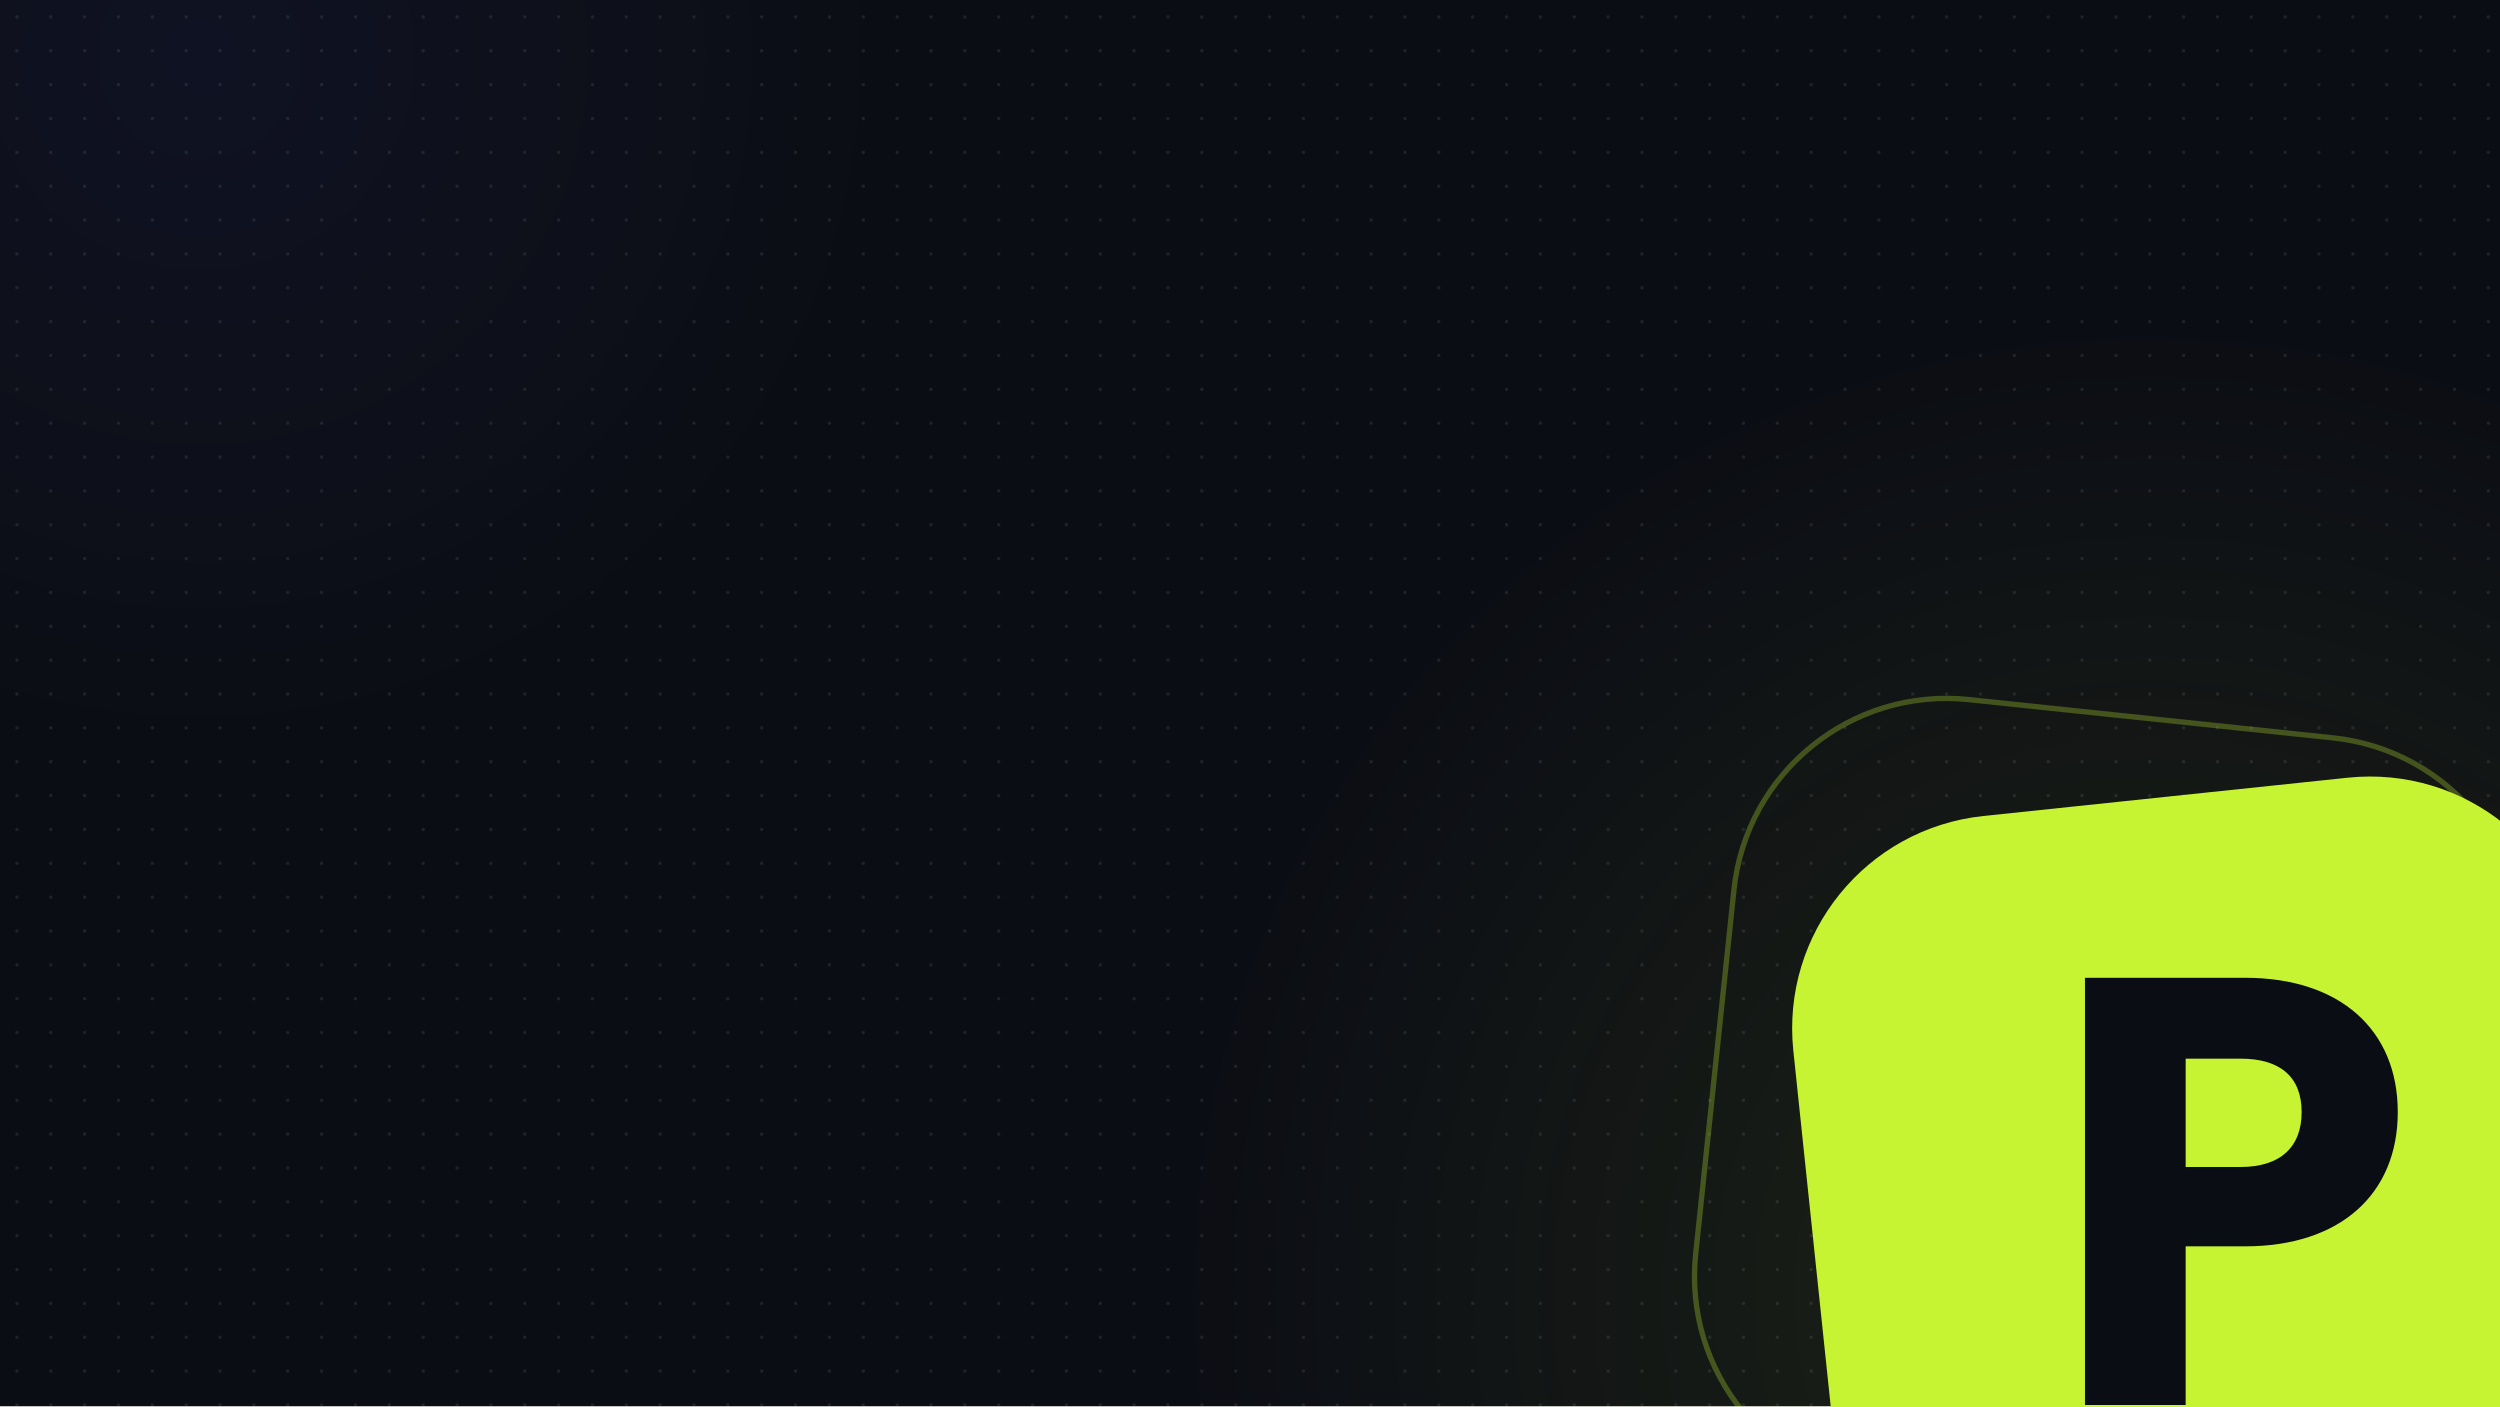
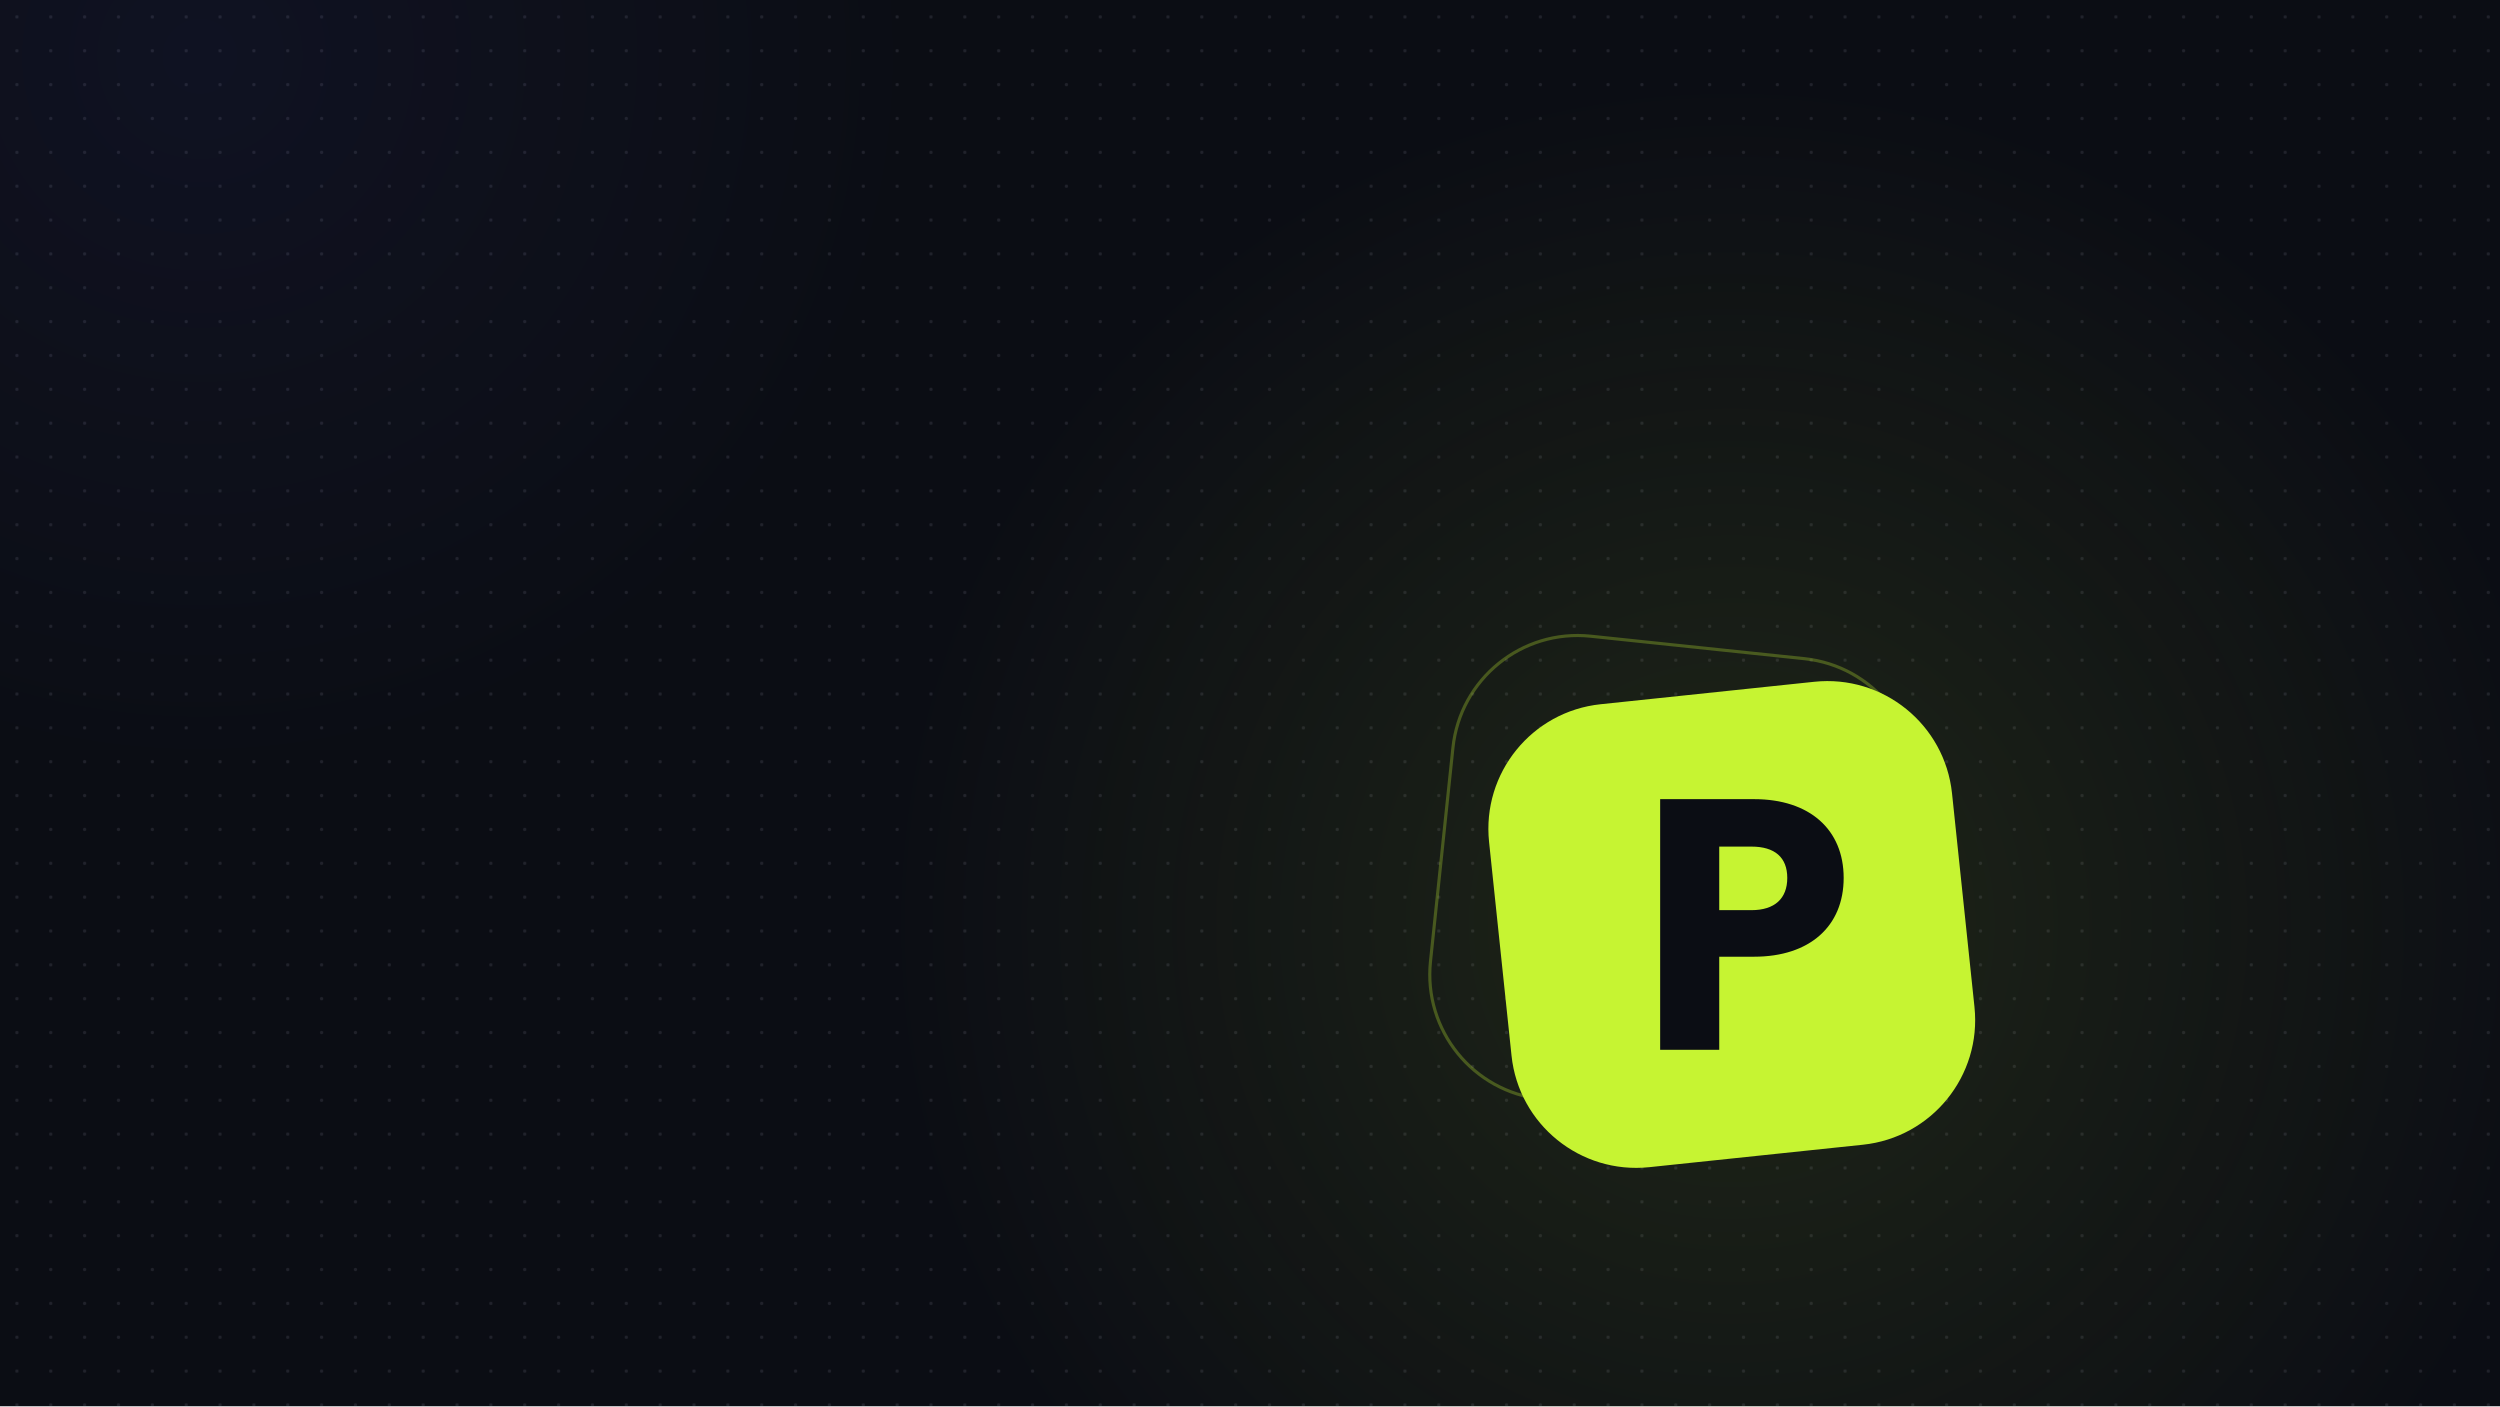
<svg xmlns="http://www.w3.org/2000/svg" width="3840" height="2160" viewBox="0 0 3840 2160">
  <rect width="3840" height="2160" fill="#0B0D14" />
  <defs>
    <pattern id="dots" width="52" height="52" patternUnits="userSpaceOnUse">
      <circle cx="26.0" cy="26.0" r="2.6" fill="#A9B0C2" fill-opacity="0.13" />
    </pattern>
  </defs>
  <rect width="3840" height="2160" fill="url(#dots)" />
  <defs>
-     <radialGradient id="g1" cx="3302.4" cy="1987.2" r="1500" gradientUnits="userSpaceOnUse">
-       <stop offset="0" stop-color="#C6F432" stop-opacity="0.1" />
+     <radialGradient id="g1" cx="2660" cy="1420" r="1300" gradientUnits="userSpaceOnUse">
+       <stop offset="0" stop-color="#C6F432" stop-opacity="0.11" />
      <stop offset="1" stop-color="#C6F432" stop-opacity="0" />
    </radialGradient>
  </defs>
-   <circle cx="3302.4" cy="1987.2" r="1500" fill="url(#g1)" />
+   <circle cx="2660" cy="1420" r="1300" fill="url(#g1)" />
  <defs>
    <radialGradient id="g2" cx="307.2" cy="86.4" r="1100" gradientUnits="userSpaceOnUse">
      <stop offset="0" stop-color="#5B6BFF" stop-opacity="0.06" />
      <stop offset="1" stop-color="#5B6BFF" stop-opacity="0" />
    </radialGradient>
  </defs>
  <circle cx="307.2" cy="86.4" r="1100" fill="url(#g2)" />
-   <g transform="translate(2490 960) scale(23.438)">
+   <g transform="translate(2130 910) scale(13.750)">
    <rect x="6" y="6" width="52" height="52" rx="14" fill="none" stroke="#C6F432" stroke-opacity="0.28" stroke-width="0.35" transform="rotate(6 32 32)" />
  </g>
-   <g transform="translate(2640.00 1080.00) scale(23.4375)">
+   <g transform="translate(2220.00 980.00) scale(13.75)">
    <rect x="6" y="6" width="52" height="52" rx="14" fill="#C6F432" transform="rotate(-6 32 32)" />
    <path d="M24 46V18h10.5c6.2 0 10 3.4 10 8.8S40.7 35.6 34.5 35.6H30.6V46z M30.6 30.4h3.6c2.6 0 4-1.3 4-3.6s-1.4-3.5-4-3.5h-3.6z" fill="#0B0D14" />
  </g>
</svg>
